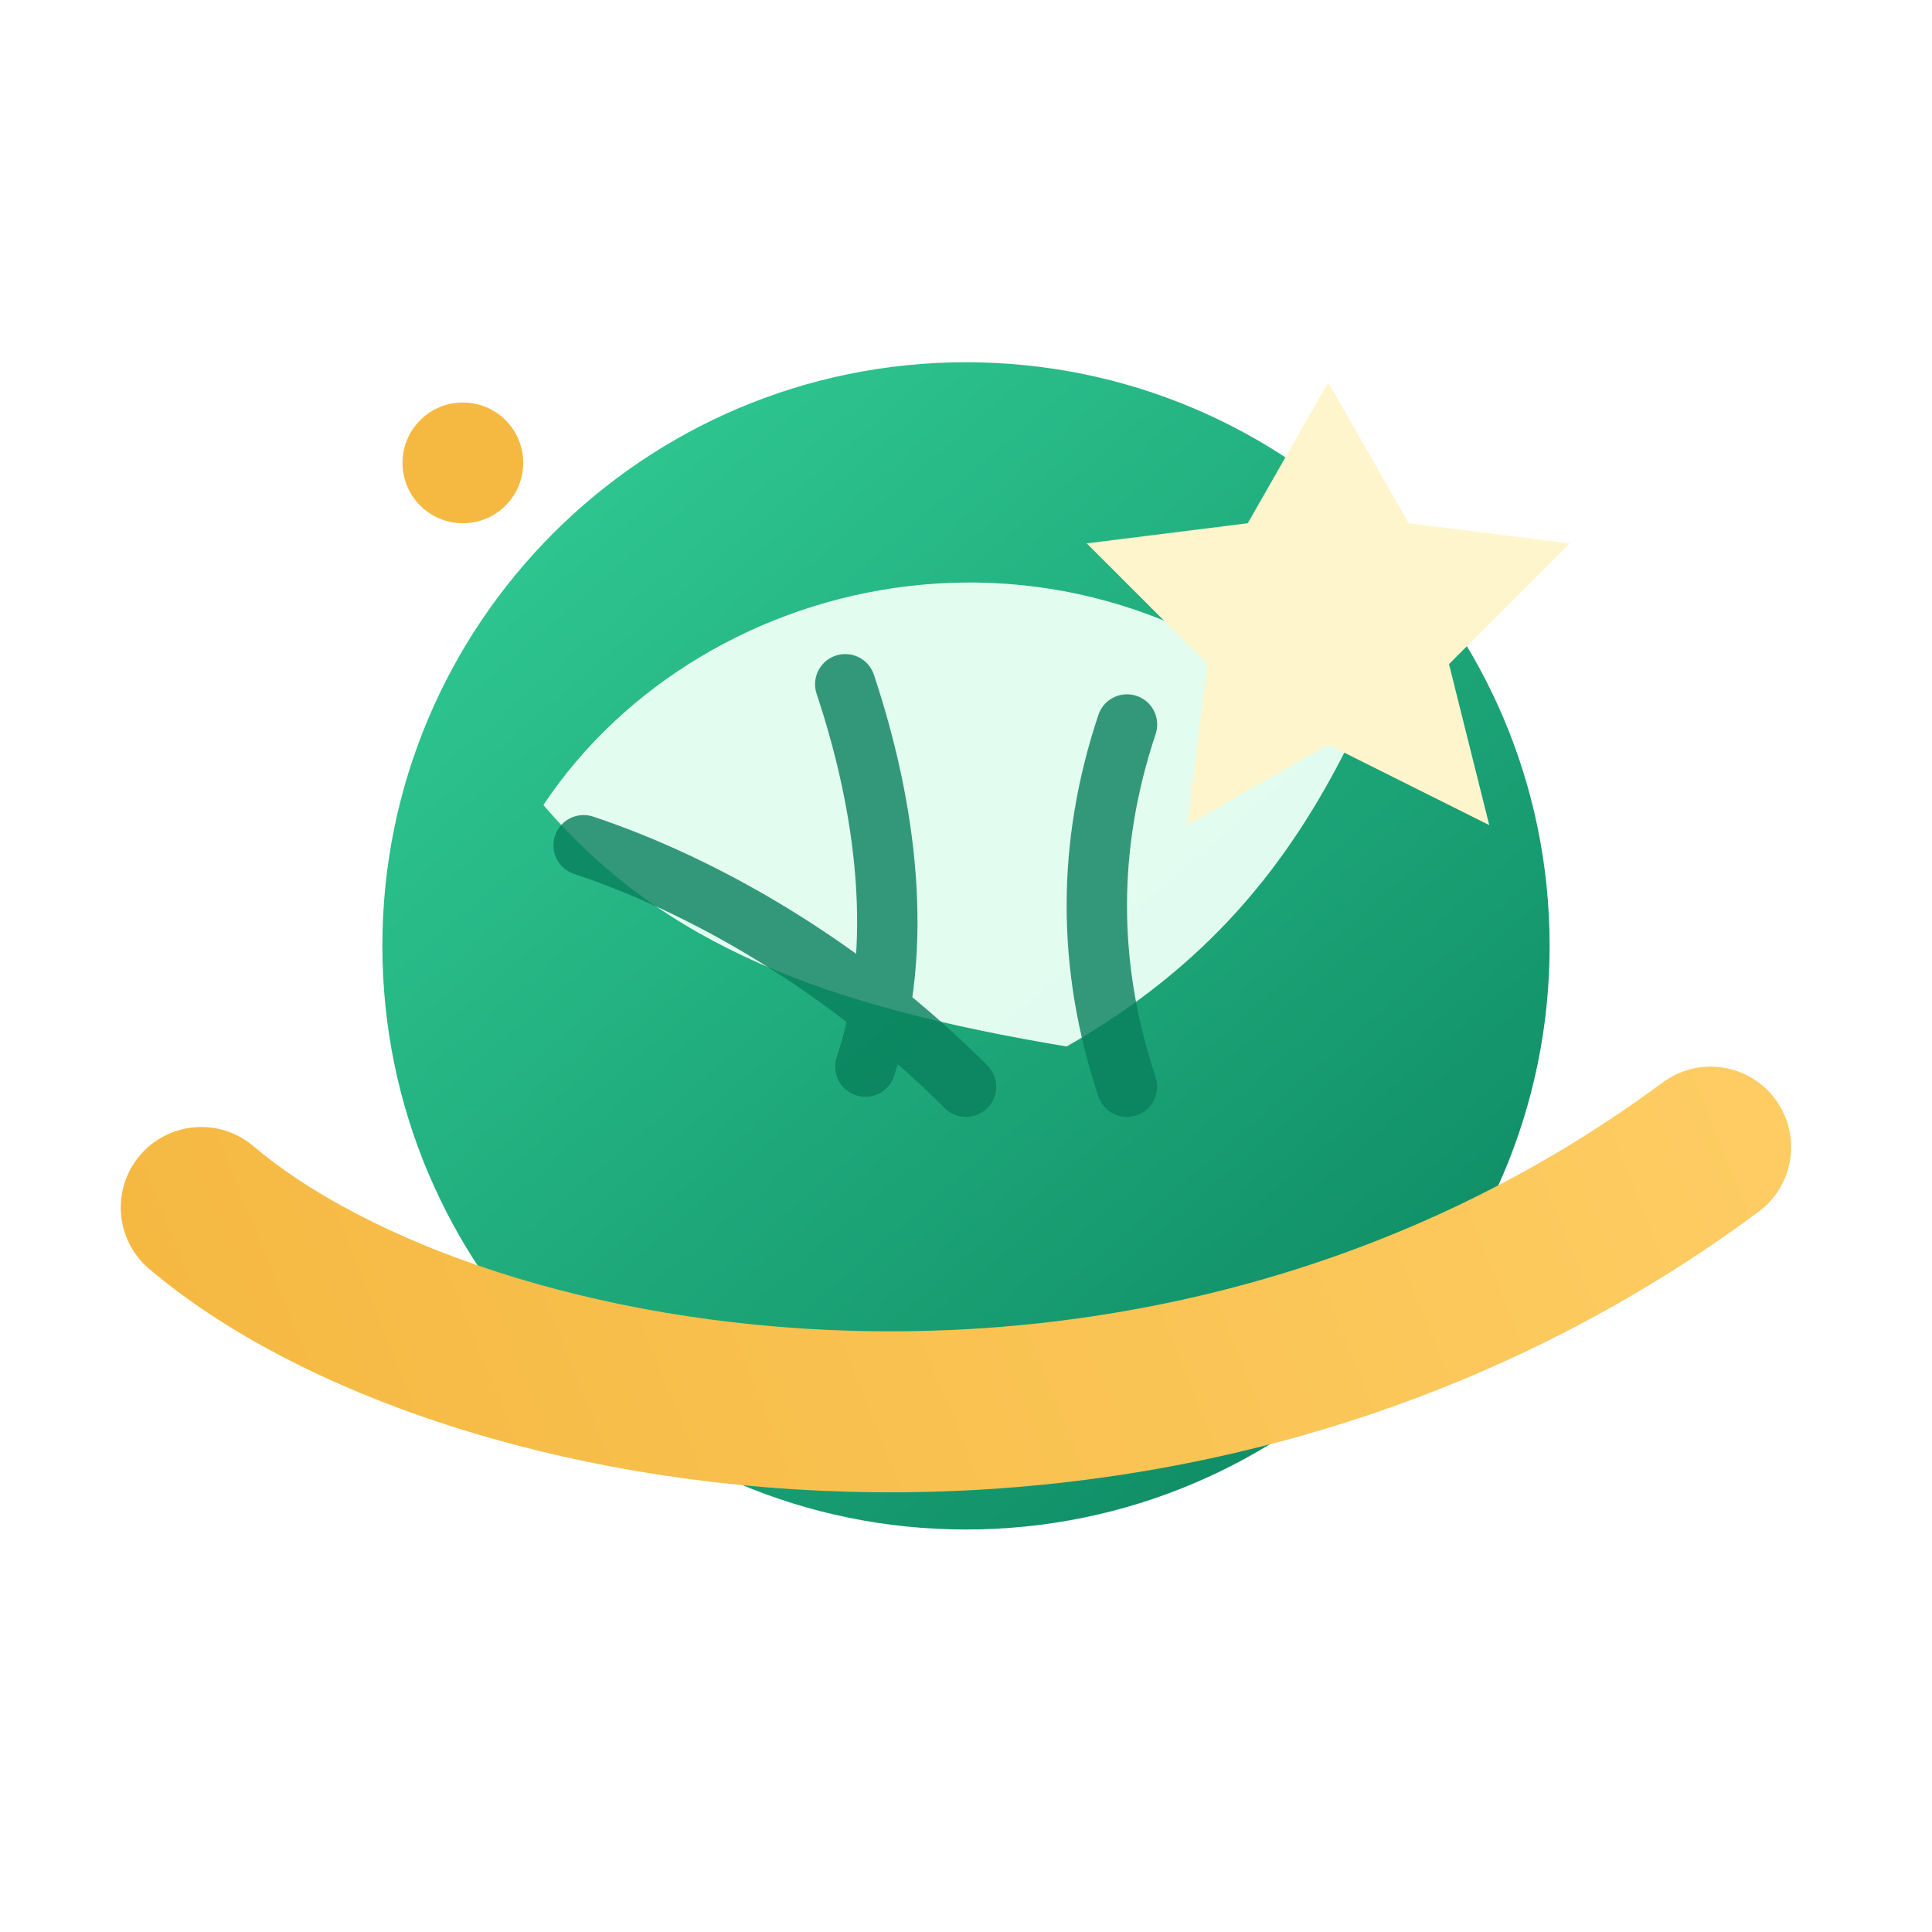
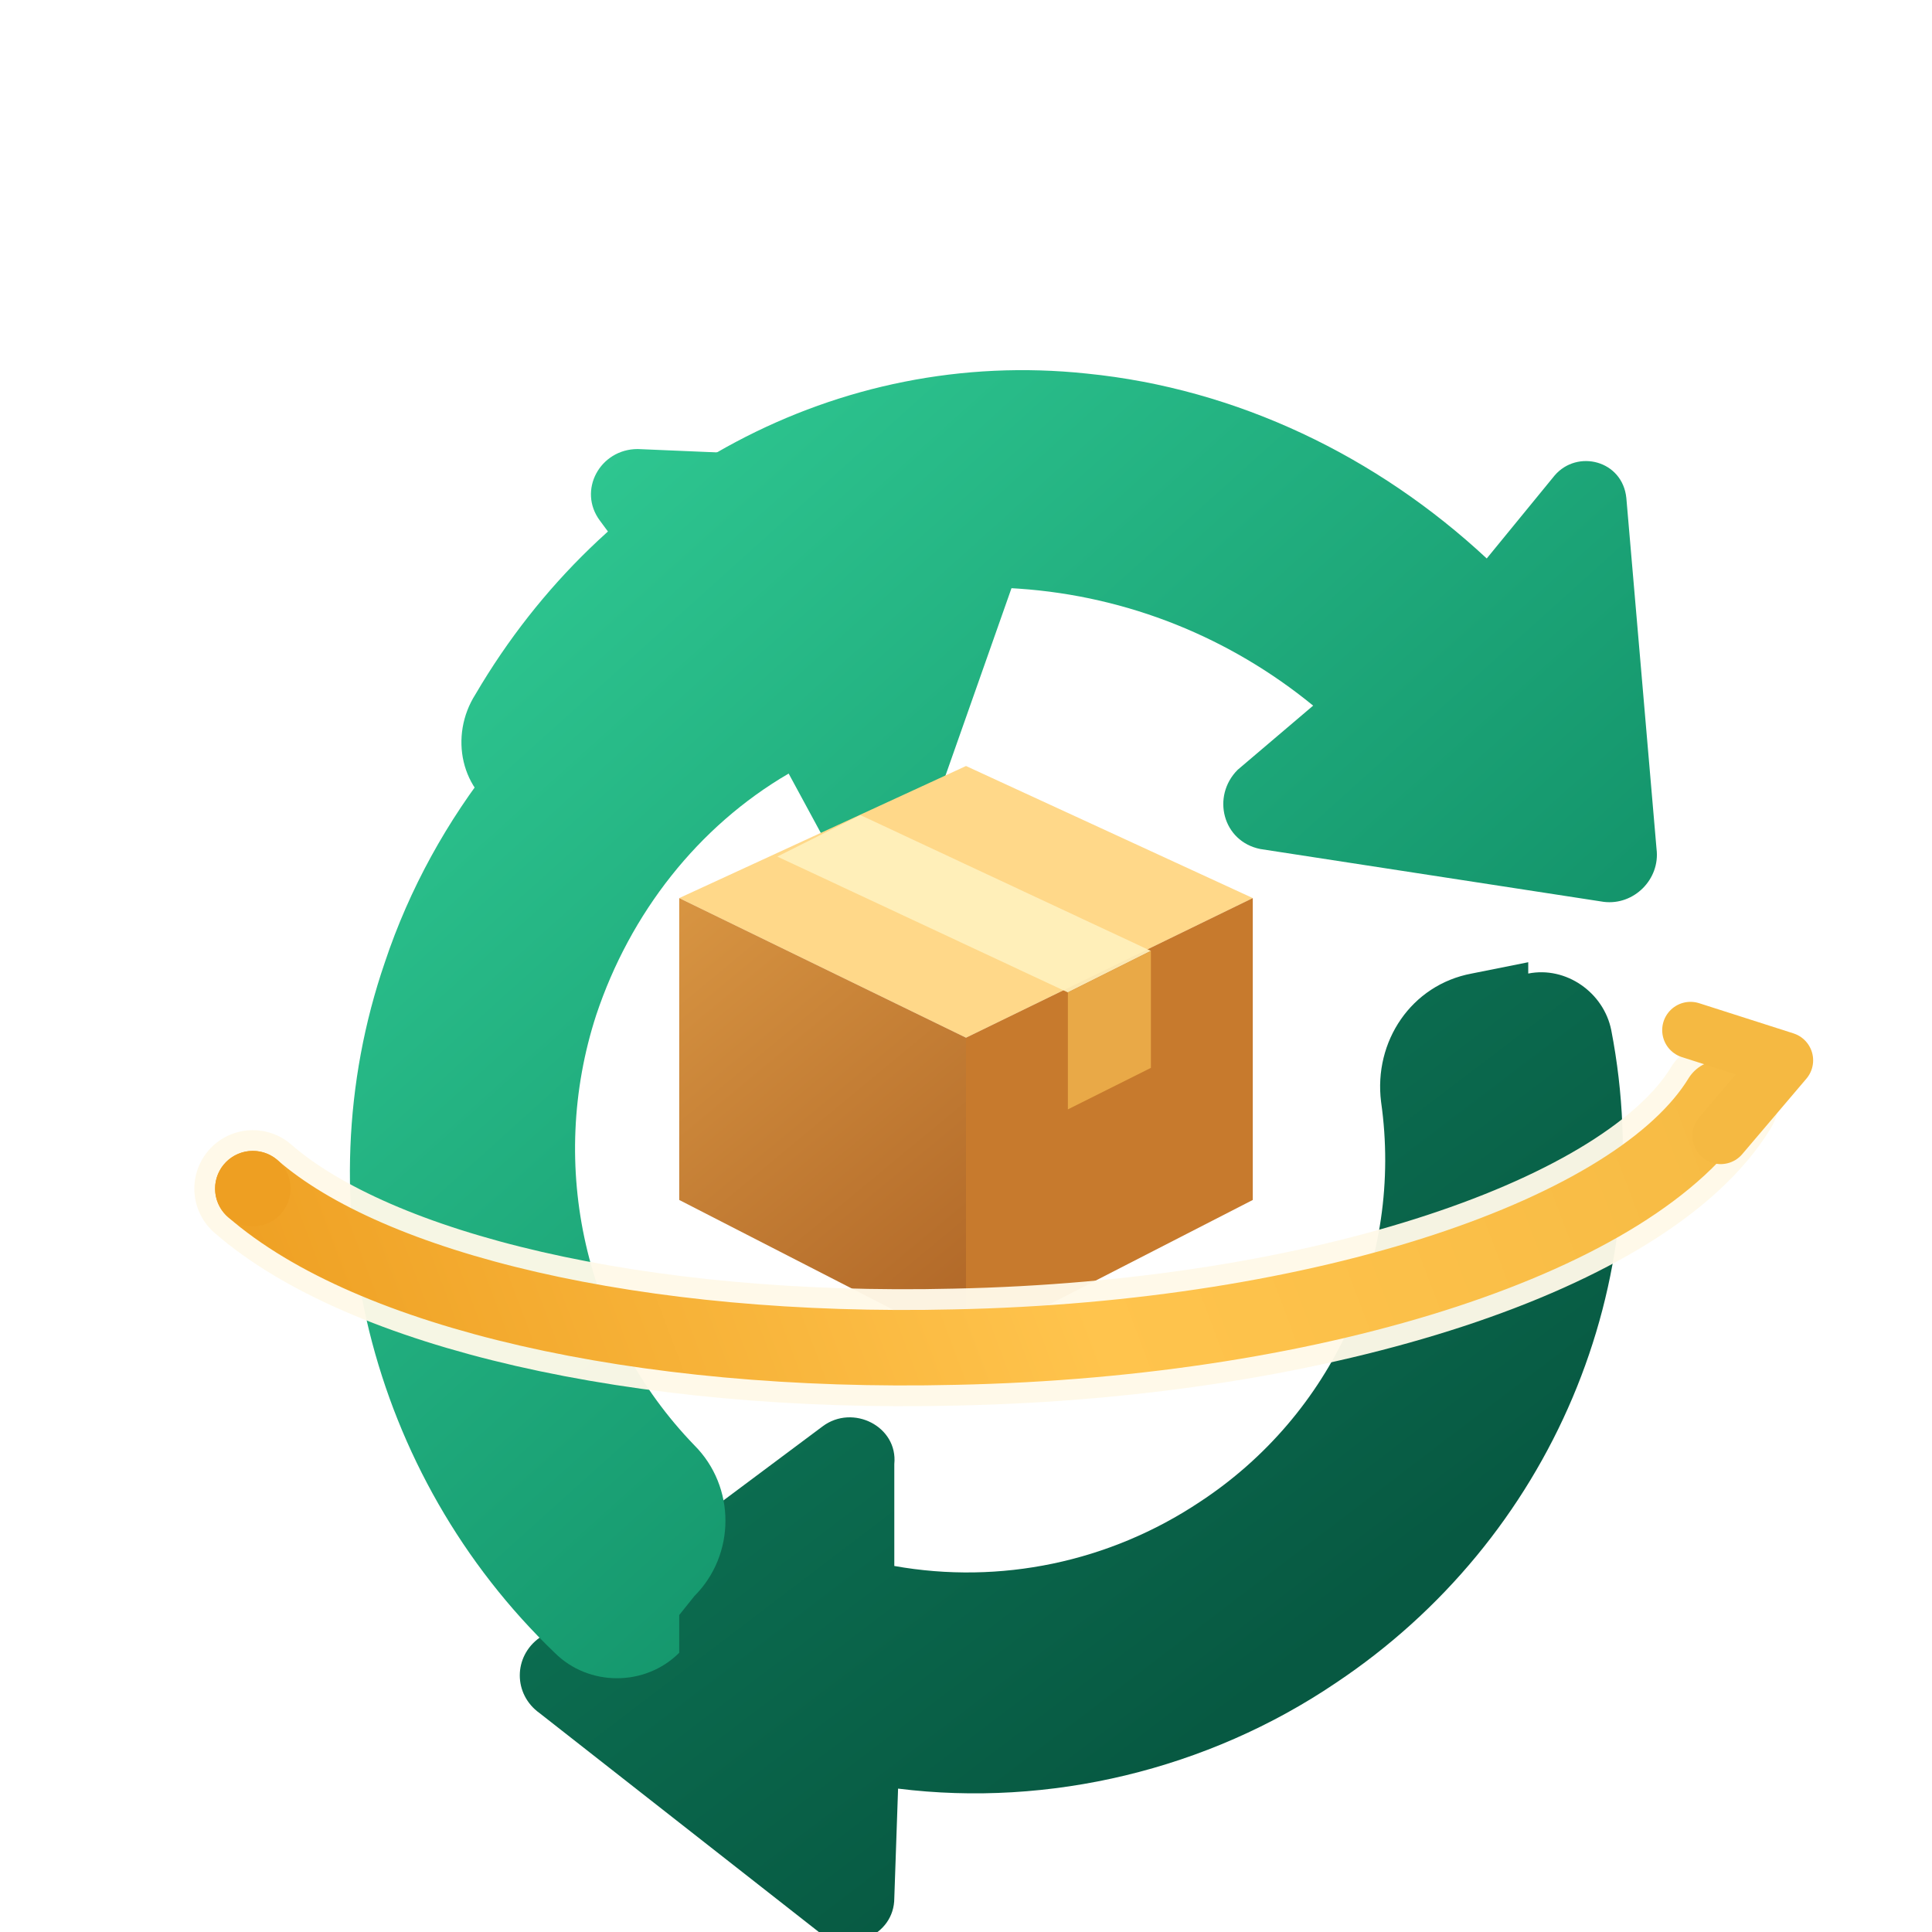
- <svg xmlns="http://www.w3.org/2000/svg" viewBox="0 0 96 96" role="img" aria-label="كوكب كراكيب">
+ <svg xmlns="http://www.w3.org/2000/svg" viewBox="0 0 512 512" role="img" aria-labelledby="title desc">
  <defs>
-     <linearGradient id="planet" x1="18" y1="14" x2="77" y2="82" gradientUnits="userSpaceOnUse">
+     <linearGradient id="green" x1="94" y1="82" x2="402" y2="424" gradientUnits="userSpaceOnUse">
      <stop stop-color="#35d39a" />
      <stop offset="1" stop-color="#087f5b" />
    </linearGradient>
-     <linearGradient id="ring" x1="7" y1="63" x2="89" y2="30" gradientUnits="userSpaceOnUse">
-       <stop stop-color="#f5b942" />
-       <stop offset="1" stop-color="#ffcf67" />
+     <linearGradient id="deep" x1="139" y1="109" x2="374" y2="418" gradientUnits="userSpaceOnUse">
+       <stop stop-color="#15936b" />
+       <stop offset="1" stop-color="#075942" />
+     </linearGradient>
+     <linearGradient id="gold" x1="58" y1="338" x2="456" y2="188" gradientUnits="userSpaceOnUse">
+       <stop stop-color="#ee9f22" />
+       <stop offset=".5" stop-color="#ffc44d" />
+       <stop offset="1" stop-color="#f5b942" />
+     </linearGradient>
+     <linearGradient id="boxFront" x1="205" y1="217" x2="307" y2="340" gradientUnits="userSpaceOnUse">
+       <stop stop-color="#d89542" />
+       <stop offset="1" stop-color="#a95f23" />
    </linearGradient>
  </defs>
-   <circle cx="48" cy="47" r="29" fill="url(#planet)" />
-   <path d="M27 40c8-12 27-16 40-3-3 6-7 11-14 15-12-2-20-5-26-12Z" fill="#eafff5" opacity=".96" />
-   <path d="M29 42c6 2 13 6 19 12m-6-20c2 6 3 13 1 19m13-17c-2 6-2 12 0 18" fill="none" stroke="#087f5b" stroke-width="3" stroke-linecap="round" opacity=".8" />
-   <path d="M10 60c13 11 48 17 75-3" fill="none" stroke="url(#ring)" stroke-width="8" stroke-linecap="round" />
-   <path d="m66 19 4 7 8 1-6 6 2 8-8-4-7 4 1-8-6-6 8-1 4-7Z" fill="#fff5cc" />
-   <circle cx="23" cy="23" r="3" fill="#f5b942" />
+   <path d="M126 184c34-58 96-92 162-85 40 4 77 22 106 49l18-22c6-7 18-4 19 6l8 93c1 8-6 15-14 14l-91-14c-10-2-13-14-6-21l20-17c-22-18-49-29-78-31-42-3-81 17-104 52-7 11-21 15-32 8-12-6-15-21-8-32Z" fill="url(#green)" />
+   <path d="M405 258c10-2 20 5 22 15 13 67-16 135-73 173-34 23-76 33-116 28l-1 29c0 10-12 15-20 9l-74-58c-7-5-7-15 0-20l75-56c8-6 20 0 19 10v27c28 5 57-1 81-17 35-23 54-64 48-106-2-16 8-31 24-34l15-3Z" fill="url(#deep)" />
+   <path d="M180 438c-9 9-24 9-33 0-49-47-67-119-45-183 13-39 40-72 74-94l-17-23c-6-8 0-19 10-19l94 4c8 0 14 8 11 16l-31 88c-3 10-16 10-21 2l-13-24c-24 14-42 37-51 64-13 40-3 84 26 114 11 11 11 29 0 40l-4 5Z" fill="url(#green)" />
+   <path d="m256 203 76 35-76 37-76-37 76-35Z" fill="#ffd889" />
+   <path d="m180 238 76 37v82l-76-39v-80Z" fill="url(#boxFront)" />
+   <path d="m332 238-76 37v82l76-39v-80Z" fill="#c77a2d" />
+   <path d="m228 216 77 36-22 11-77-36 22-11Z" fill="#fff1bd" opacity=".92" />
+   <path d="m283 263 22-11v31l-22 11v-31Z" fill="#e9a947" />
+   <path d="M67 315c31 27 102 44 186 42 98-2 181-30 203-66" fill="none" stroke="#fff9e8" stroke-width="31" stroke-linecap="round" opacity=".96" />
+   <path d="M67 315c31 27 102 44 186 42 98-2 181-30 203-66" fill="none" stroke="url(#gold)" stroke-width="20" stroke-linecap="round" />
+   <circle cx="67" cy="315" r="10" fill="#ee9f22" />
+   <path d="m448 273 25 8-17 20" fill="none" stroke="#f5b942" stroke-width="15" stroke-linecap="round" stroke-linejoin="round" />
</svg>
